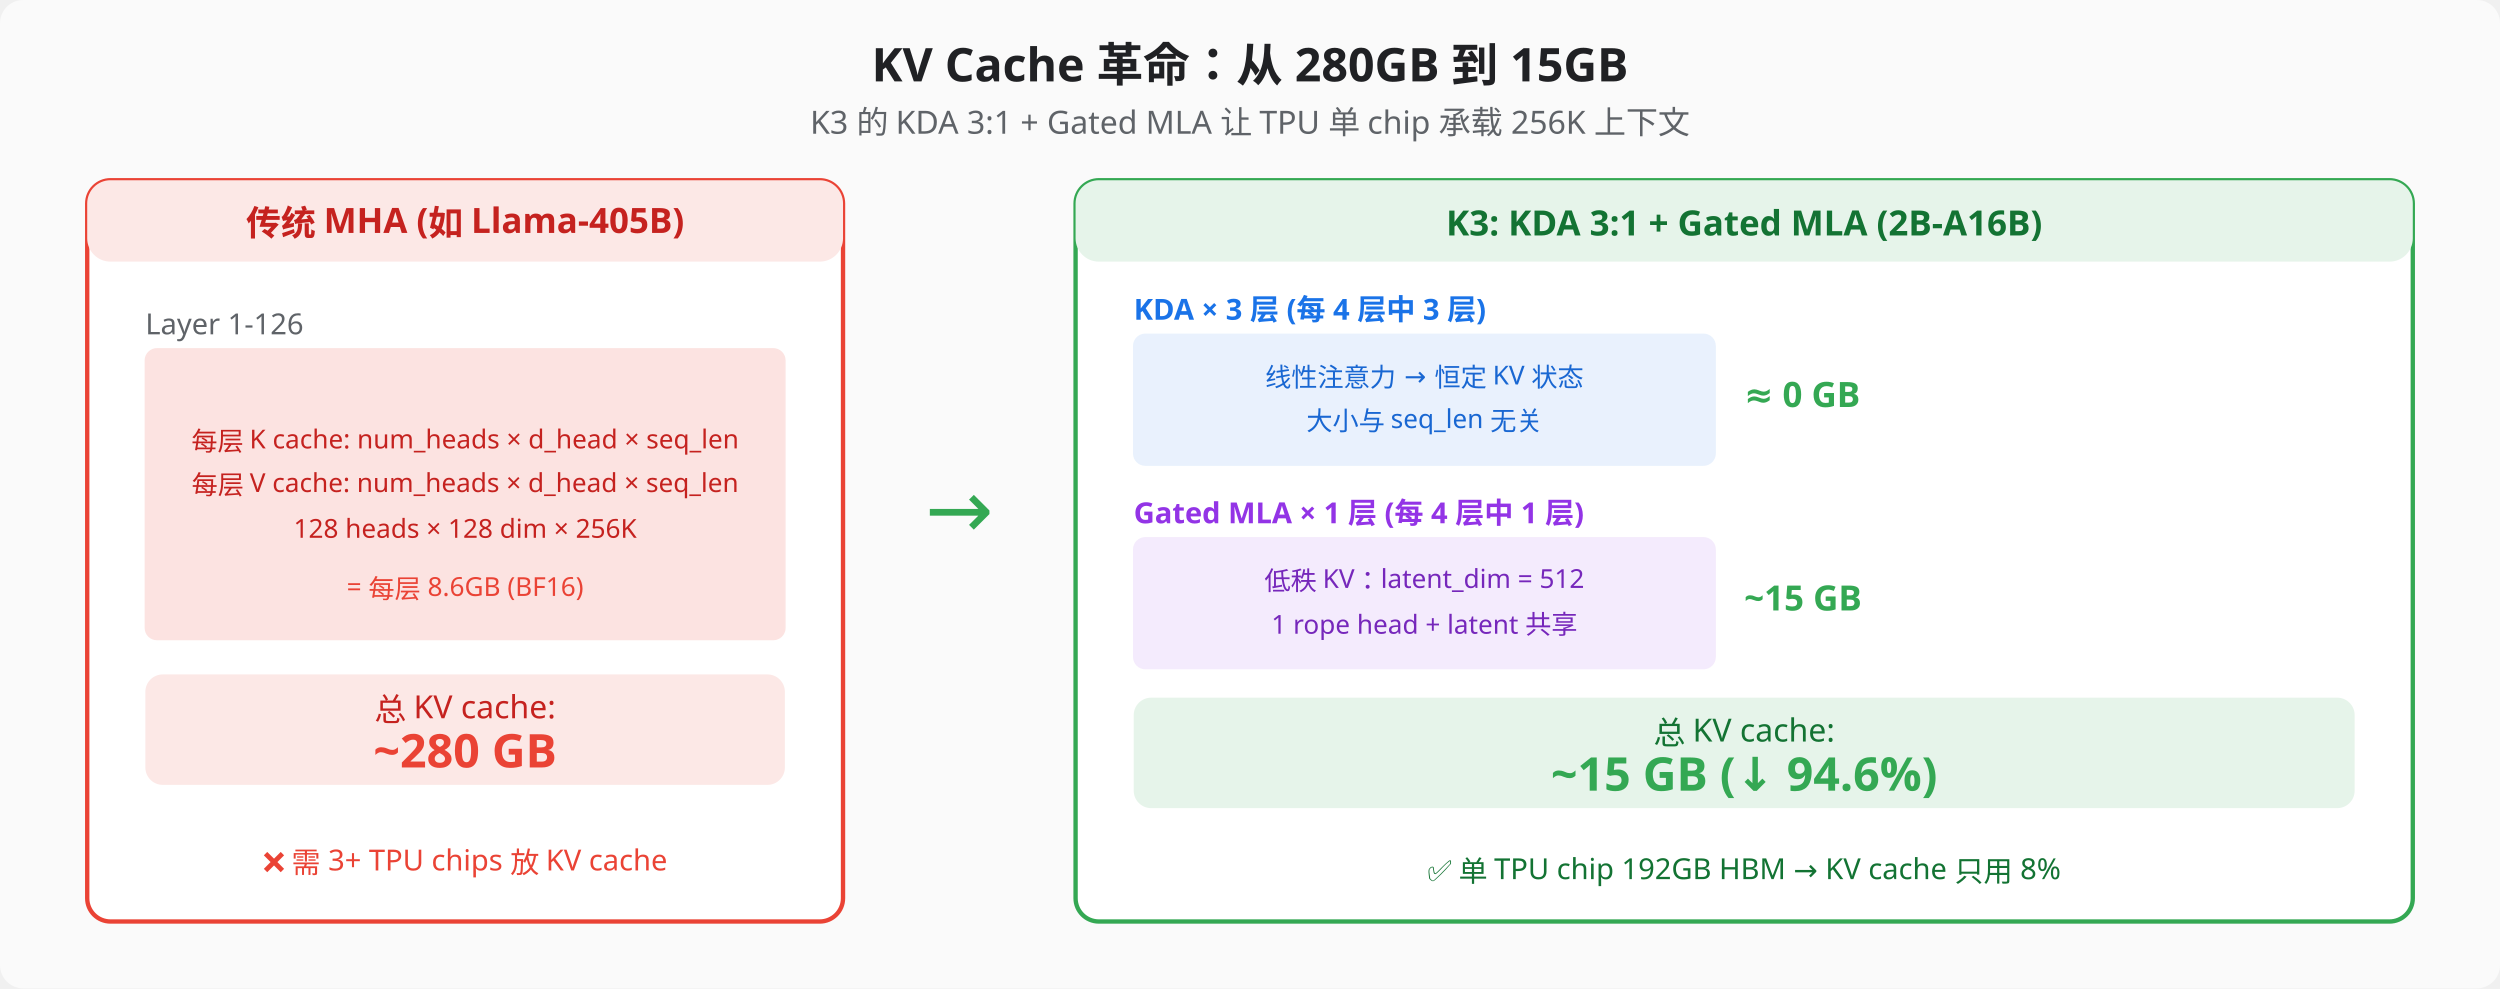
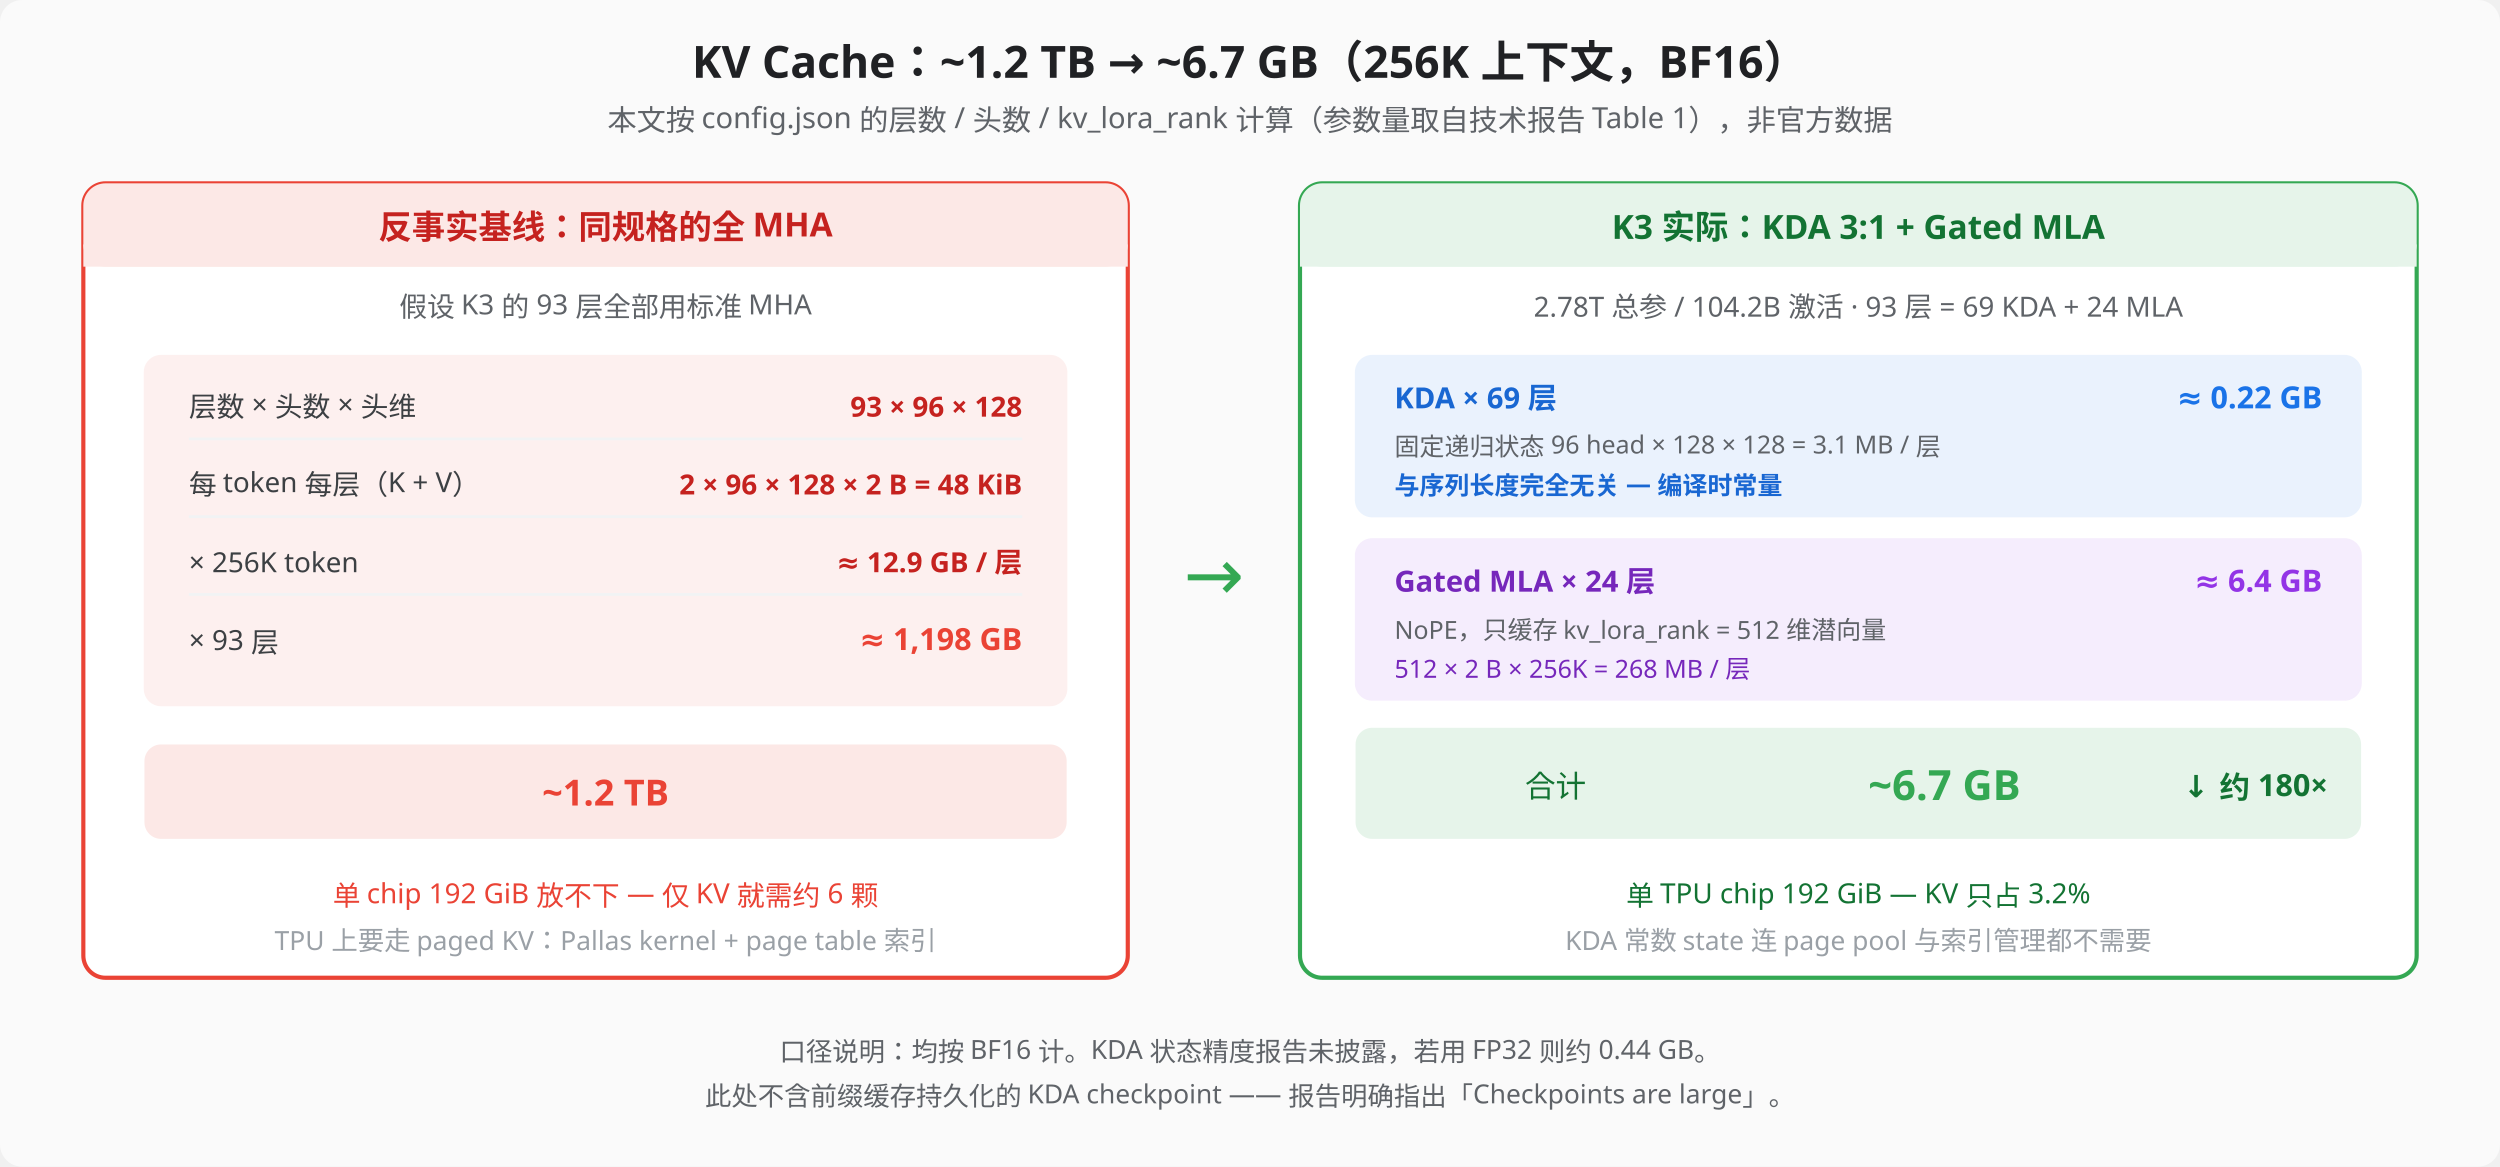
- <svg xmlns="http://www.w3.org/2000/svg" viewBox="0 0 860 340" font-family="Google Sans, Segoe UI, sans-serif">
-   <rect width="860" height="340" fill="#FAFAFA" rx="8" />
-   <text x="430" y="28" text-anchor="middle" font-size="16" font-weight="700" fill="#202124">KV Cache 革命：从 280GB 到 15GB</text>
-   <text x="430" y="46" text-anchor="middle" font-size="11" fill="#5F6368">K3 的 KDA 3:1 + Gated MLA 让 TPU 单 chip 承载 256K 上下文</text>
-   <rect x="30" y="62" width="260" height="255" rx="8" fill="#FFF" stroke="#EA4335" stroke-width="1.5" />
-   <rect x="30" y="62" width="260" height="28" rx="8" fill="#FCE8E6" />
-   <text x="160" y="81" text-anchor="middle" font-size="12" font-weight="600" fill="#C5221F">传统 MHA (如 Llama-405B)</text>
-   <text x="50" y="115" font-size="10" fill="#5F6368">Layer 1-126</text>
-   <rect x="50" y="120" width="220" height="100" rx="4" fill="#EA4335" opacity="0.15" stroke="#EA4335" stroke-width="0.5" />
-   <text x="160" y="155" text-anchor="middle" font-size="9" fill="#C5221F">每层 K cache: num_heads × d_head × seq_len</text>
-   <text x="160" y="170" text-anchor="middle" font-size="9" fill="#C5221F">每层 V cache: num_heads × d_head × seq_len</text>
-   <text x="160" y="185" text-anchor="middle" font-size="9" fill="#C5221F">128 heads × 128 dim × 256K</text>
-   <text x="160" y="205" text-anchor="middle" font-size="9" fill="#EA4335">= 每层 8.6GB (BF16)</text>
-   <rect x="50" y="232" width="220" height="38" rx="6" fill="#FCE8E6" />
-   <text x="160" y="248" text-anchor="middle" font-size="11" fill="#C5221F">总 KV cache:</text>
-   <text x="160" y="264" text-anchor="middle" font-size="16" font-weight="700" fill="#EA4335">~280 GB</text>
-   <text x="160" y="300" text-anchor="middle" font-size="10" fill="#EA4335">❌ 需 3+ TPU chips 放 KV cache</text>
-   <text x="330" y="185" text-anchor="middle" font-size="28" fill="#34A853">→</text>
-   <rect x="370" y="62" width="460" height="255" rx="8" fill="#FFF" stroke="#34A853" stroke-width="1.5" />
-   <rect x="370" y="62" width="460" height="28" rx="8" fill="#E6F4EA" />
-   <text x="600" y="81" text-anchor="middle" font-size="12" font-weight="600" fill="#137333">K3: KDA 3:1 + Gated MLA (2B-A16B)</text>
-   <text x="390" y="110" font-size="10" fill="#1A73E8" font-weight="600">KDA × 3 层 (每 4 层中 3 层)</text>
-   <rect x="390" y="115" width="200" height="45" rx="4" fill="#1A73E8" opacity="0.1" stroke="#1A73E8" stroke-width="0.5" />
-   <text x="490" y="133" text-anchor="middle" font-size="9" fill="#1967D2">线性注意力 → 恒定 KV 状态</text>
-   <text x="490" y="148" text-anchor="middle" font-size="9" fill="#1967D2">大小与 seq_len 无关</text>
-   <text x="600" y="140" font-size="12" fill="#34A853" font-weight="700">≈ 0 GB</text>
-   <text x="390" y="180" font-size="10" fill="#9334E6" font-weight="600">Gated MLA × 1 层 (每 4 层中 1 层)</text>
-   <rect x="390" y="185" width="200" height="45" rx="4" fill="#9334E6" opacity="0.1" stroke="#9334E6" stroke-width="0.5" />
-   <text x="490" y="203" text-anchor="middle" font-size="9" fill="#7627BB">低秩 KV：latent_dim = 512</text>
-   <text x="490" y="218" text-anchor="middle" font-size="9" fill="#7627BB">1 rope head + latent 共享</text>
-   <text x="600" y="210" font-size="12" fill="#34A853" font-weight="700">~15 GB</text>
-   <rect x="390" y="240" width="420" height="38" rx="6" fill="#E6F4EA" />
-   <text x="600" y="256" text-anchor="middle" font-size="11" fill="#137333">总 KV cache:</text>
-   <text x="600" y="272" text-anchor="middle" font-size="16" font-weight="700" fill="#34A853">~15 GB (↓ 94.6%)</text>
-   <text x="600" y="303" text-anchor="middle" font-size="10" fill="#137333">✅ 单 TPU chip 192GB HBM → KV cache 只用 8%</text>
+ <svg xmlns="http://www.w3.org/2000/svg" viewBox="0 0 900 420" font-family="Google Sans, Segoe UI, sans-serif">
+   <rect width="900" height="420" fill="#FAFAFA" rx="8" />
+   <text x="450" y="28" text-anchor="middle" font-size="16" font-weight="700" fill="#202124">KV Cache：~1.2 TB → ~6.7 GB（256K 上下文，BF16）</text>
+   <text x="450" y="47" text-anchor="middle" font-size="10.5" fill="#5F6368">本文按 config.json 的层数 / 头数 / kv_lora_rank 计算（参数量取自技术报告 Table 1），非官方数据</text>
+   <rect x="30" y="66" width="376" height="286" rx="8" fill="#FFF" stroke="#EA4335" stroke-width="1.5" />
+   <rect x="30" y="66" width="376" height="30" rx="8" fill="#FCE8E6" />
+   <rect x="30" y="88" width="376" height="8" fill="#FCE8E6" />
+   <text x="218" y="86" text-anchor="middle" font-size="12" font-weight="600" fill="#C5221F">反事实基线：同规格的全 MHA</text>
+   <text x="218" y="114" text-anchor="middle" font-size="10" fill="#5F6368">假设 K3 的 93 层全部用标准 MHA</text>
+   <rect x="52" y="128" width="332" height="126" rx="6" fill="#EA4335" opacity="0.08" stroke="#EA4335" stroke-width="0.5" />
+   <text x="68" y="150" font-size="10" fill="#3C4043">层数 × 头数 × 头维</text>
+   <text x="368" y="150" text-anchor="end" font-size="10" font-weight="600" fill="#C5221F">93 × 96 × 128</text>
+   <line x1="68" y1="158" x2="368" y2="158" stroke="#F1F3F4" stroke-width="1" />
+   <text x="68" y="178" font-size="10" fill="#3C4043">每 token 每层（K + V）</text>
+   <text x="368" y="178" text-anchor="end" font-size="10" font-weight="600" fill="#C5221F">2 × 96 × 128 × 2 B = 48 KiB</text>
+   <line x1="68" y1="186" x2="368" y2="186" stroke="#F1F3F4" stroke-width="1" />
+   <text x="68" y="206" font-size="10" fill="#3C4043">× 256K token</text>
+   <text x="368" y="206" text-anchor="end" font-size="10" font-weight="600" fill="#C5221F">≈ 12.9 GB / 层</text>
+   <line x1="68" y1="214" x2="368" y2="214" stroke="#F1F3F4" stroke-width="1" />
+   <text x="68" y="234" font-size="10" fill="#3C4043">× 93 层</text>
+   <text x="368" y="234" text-anchor="end" font-size="11" font-weight="700" fill="#EA4335">≈ 1,198 GB</text>
+   <rect x="52" y="268" width="332" height="34" rx="6" fill="#FCE8E6" />
+   <text x="218" y="290" text-anchor="middle" font-size="13" font-weight="700" fill="#EA4335">~1.2 TB</text>
+   <text x="218" y="326" text-anchor="middle" font-size="10" fill="#EA4335">单 chip 192 GiB 放不下 — 仅 KV 就需约 6 颗</text>
+   <text x="218" y="342" text-anchor="middle" font-size="9.5" fill="#9AA0A6">TPU 上要走 paged KV：Pallas kernel + page table 索引</text>
+   <text x="437" y="216" text-anchor="middle" font-size="26" fill="#34A853">→</text>
+   <rect x="468" y="66" width="402" height="286" rx="8" fill="#FFF" stroke="#34A853" stroke-width="1.5" />
+   <rect x="468" y="66" width="402" height="30" rx="8" fill="#E6F4EA" />
+   <rect x="468" y="88" width="402" height="8" fill="#E6F4EA" />
+   <text x="669" y="86" text-anchor="middle" font-size="12" font-weight="600" fill="#137333">K3 实际：KDA 3:1 + Gated MLA</text>
+   <text x="669" y="114" text-anchor="middle" font-size="10" fill="#5F6368">2.78T 总参 / 104.2B 激活 · 93 层 = 69 KDA + 24 MLA</text>
+   <rect x="488" y="128" width="362" height="58" rx="6" fill="#1A73E8" opacity="0.09" stroke="#1A73E8" stroke-width="0.5" />
+   <text x="502" y="147" font-size="10.5" font-weight="600" fill="#1967D2">KDA × 69 层</text>
+   <text x="836" y="147" text-anchor="end" font-size="11" font-weight="700" fill="#1A73E8">≈ 0.22 GB</text>
+   <text x="502" y="164" font-size="9" fill="#5F6368">固定递归状态 96 head × 128 × 128 = 3.1 MB / 层</text>
+   <text x="502" y="178" font-size="9" font-weight="600" fill="#1967D2">与序列长度完全无关 — 编译时常量</text>
+   <rect x="488" y="194" width="362" height="58" rx="6" fill="#9334E6" opacity="0.09" stroke="#9334E6" stroke-width="0.5" />
+   <text x="502" y="213" font-size="10.5" font-weight="600" fill="#7627BB">Gated MLA × 24 层</text>
+   <text x="836" y="213" text-anchor="end" font-size="11" font-weight="700" fill="#9334E6">≈ 6.4 GB</text>
+   <text x="502" y="230" font-size="9" fill="#5F6368">NoPE，只缓存 kv_lora_rank = 512 维潜向量</text>
+   <text x="502" y="244" font-size="9" fill="#7627BB">512 × 2 B × 256K = 268 MB / 层</text>
+   <rect x="488" y="262" width="362" height="40" rx="6" fill="#E6F4EA" />
+   <text x="560" y="287" text-anchor="middle" font-size="11" fill="#137333">合计</text>
+   <text x="700" y="288" text-anchor="middle" font-size="15" font-weight="700" fill="#34A853">~6.7 GB</text>
+   <text x="812" y="287" text-anchor="middle" font-size="11" font-weight="600" fill="#137333">↓ 约 180×</text>
+   <text x="669" y="326" text-anchor="middle" font-size="10" fill="#137333">单 TPU chip 192 GiB — KV 只占 3.2%</text>
+   <text x="669" y="342" text-anchor="middle" font-size="9.5" fill="#9AA0A6">KDA 常数 state 连 page pool 与索引管理都不需要</text>
+   <text x="450" y="382" text-anchor="middle" font-size="9.5" fill="#5F6368">口径说明：均按 BF16 计。KDA 状态精度报告未披露，若用 FP32 则约 0.44 GB。</text>
+   <text x="450" y="398" text-anchor="middle" font-size="9.5" fill="#5F6368">此处不含前缀缓存持久化的 KDA checkpoint —— 报告明确指出「Checkpoints are large」。</text>
</svg>
